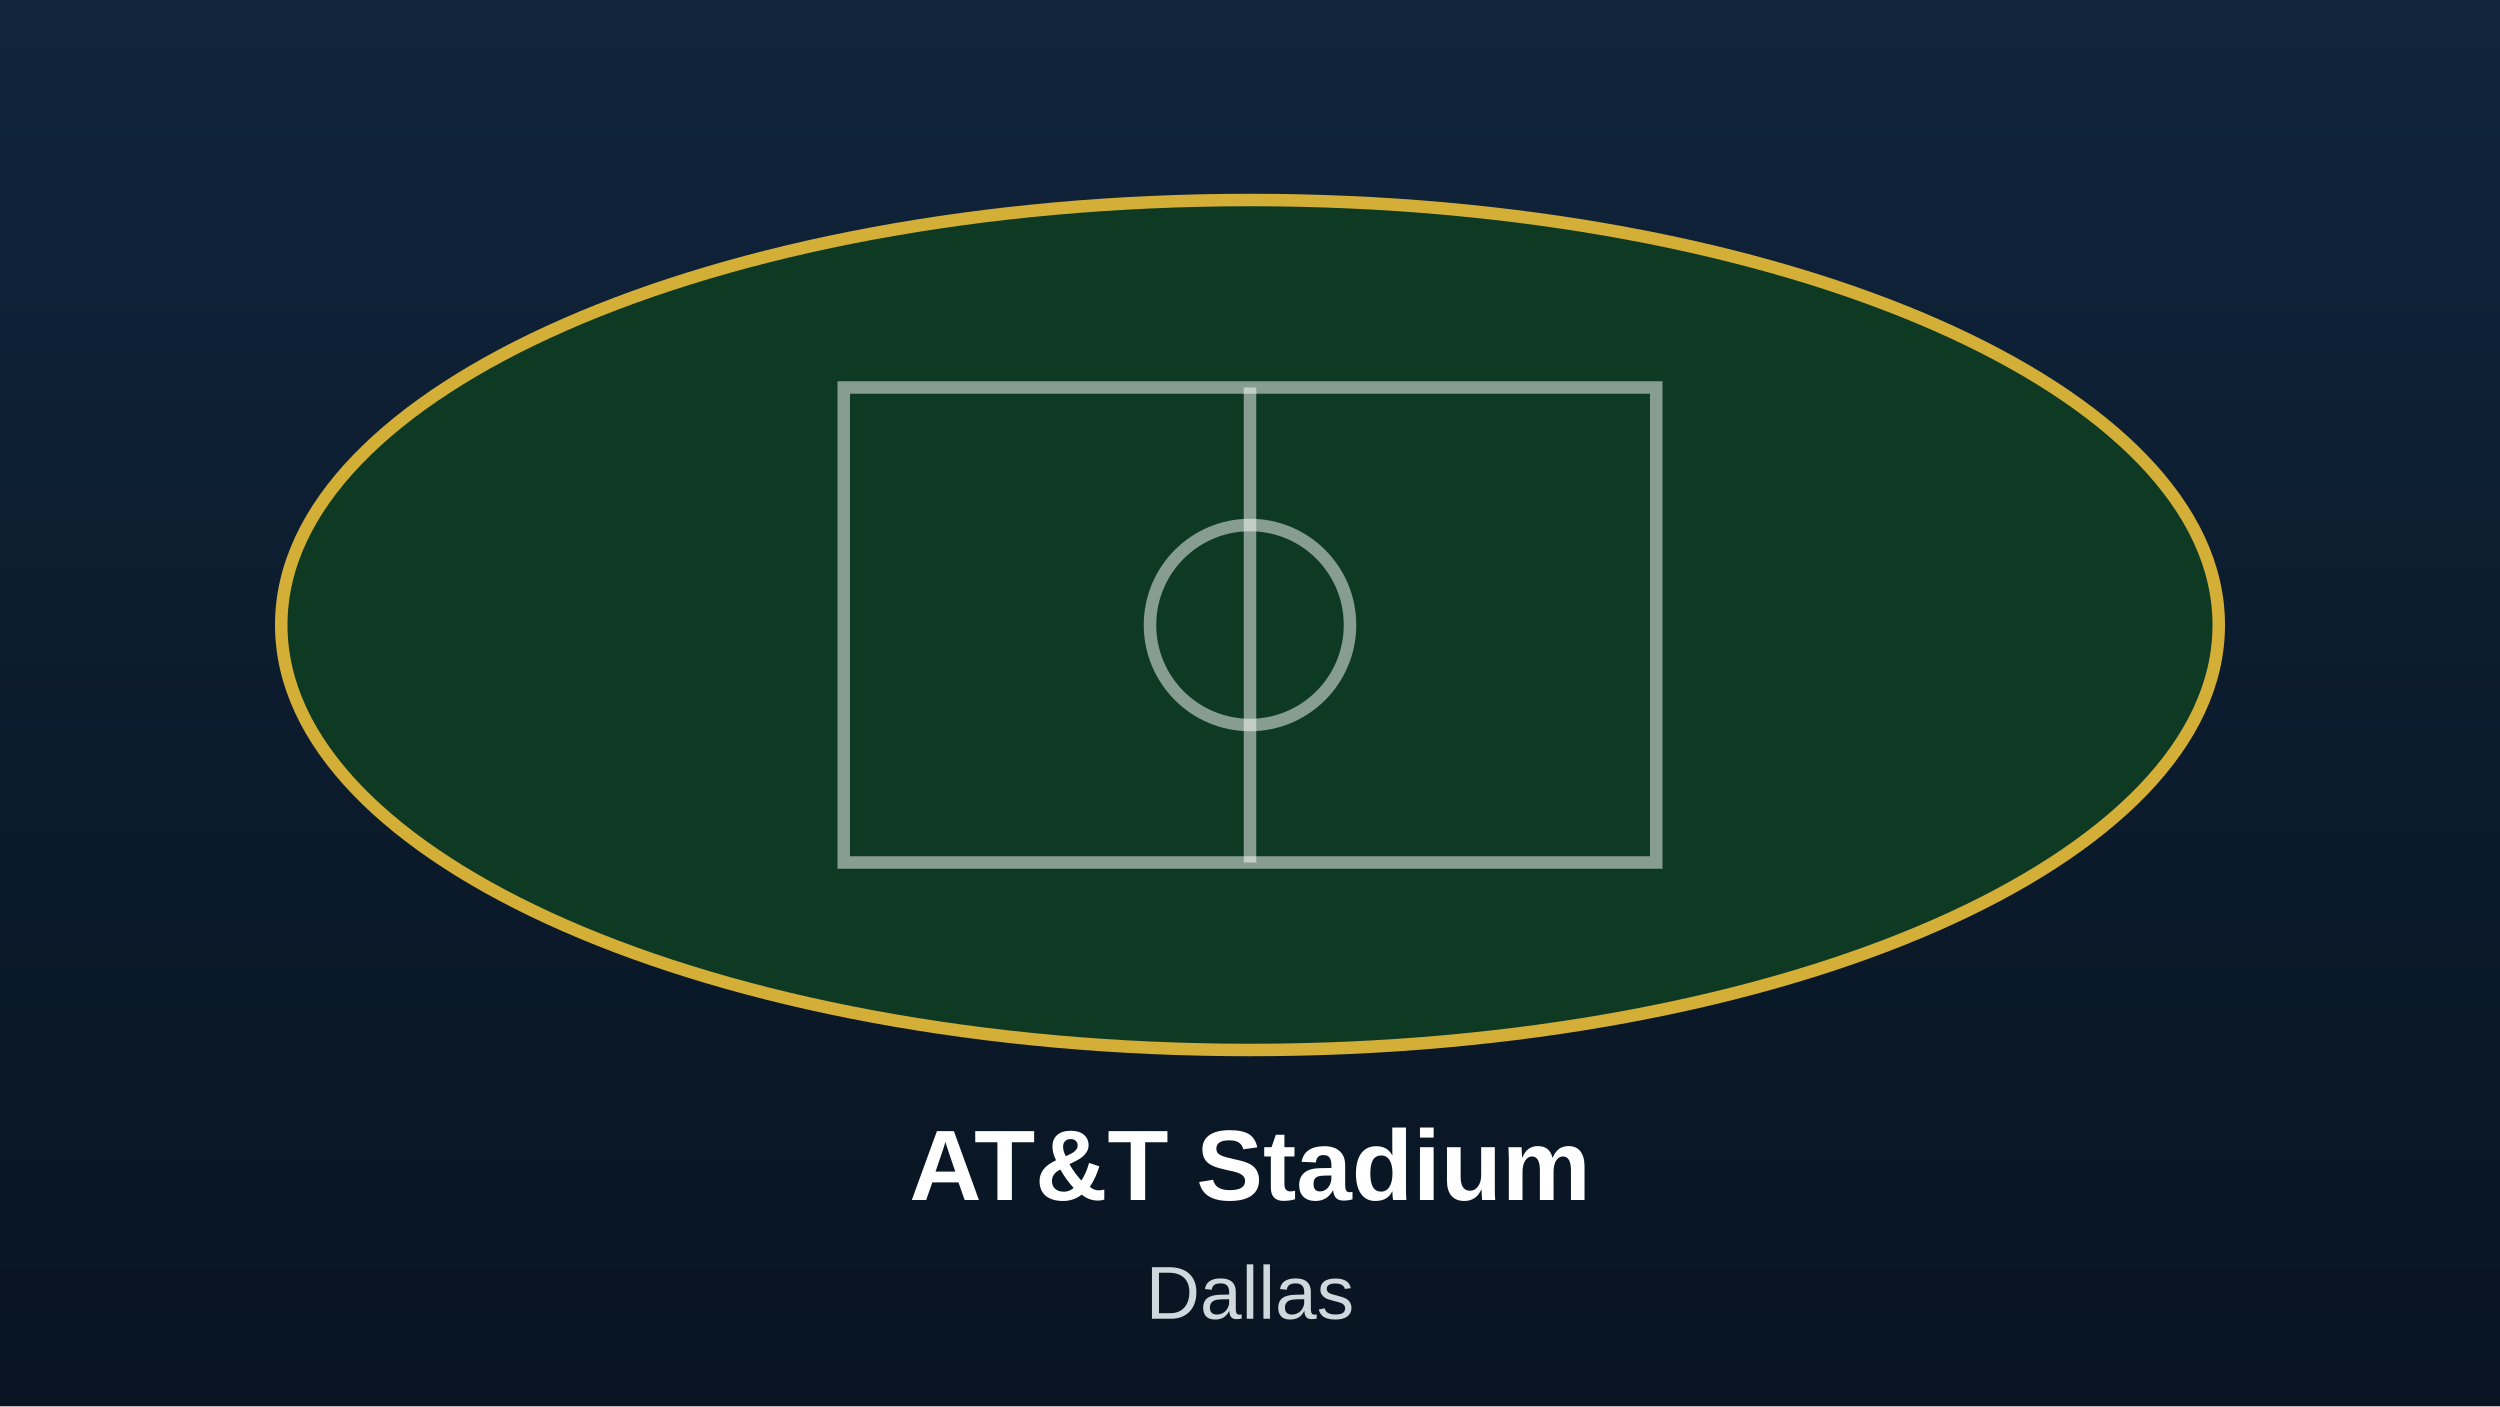
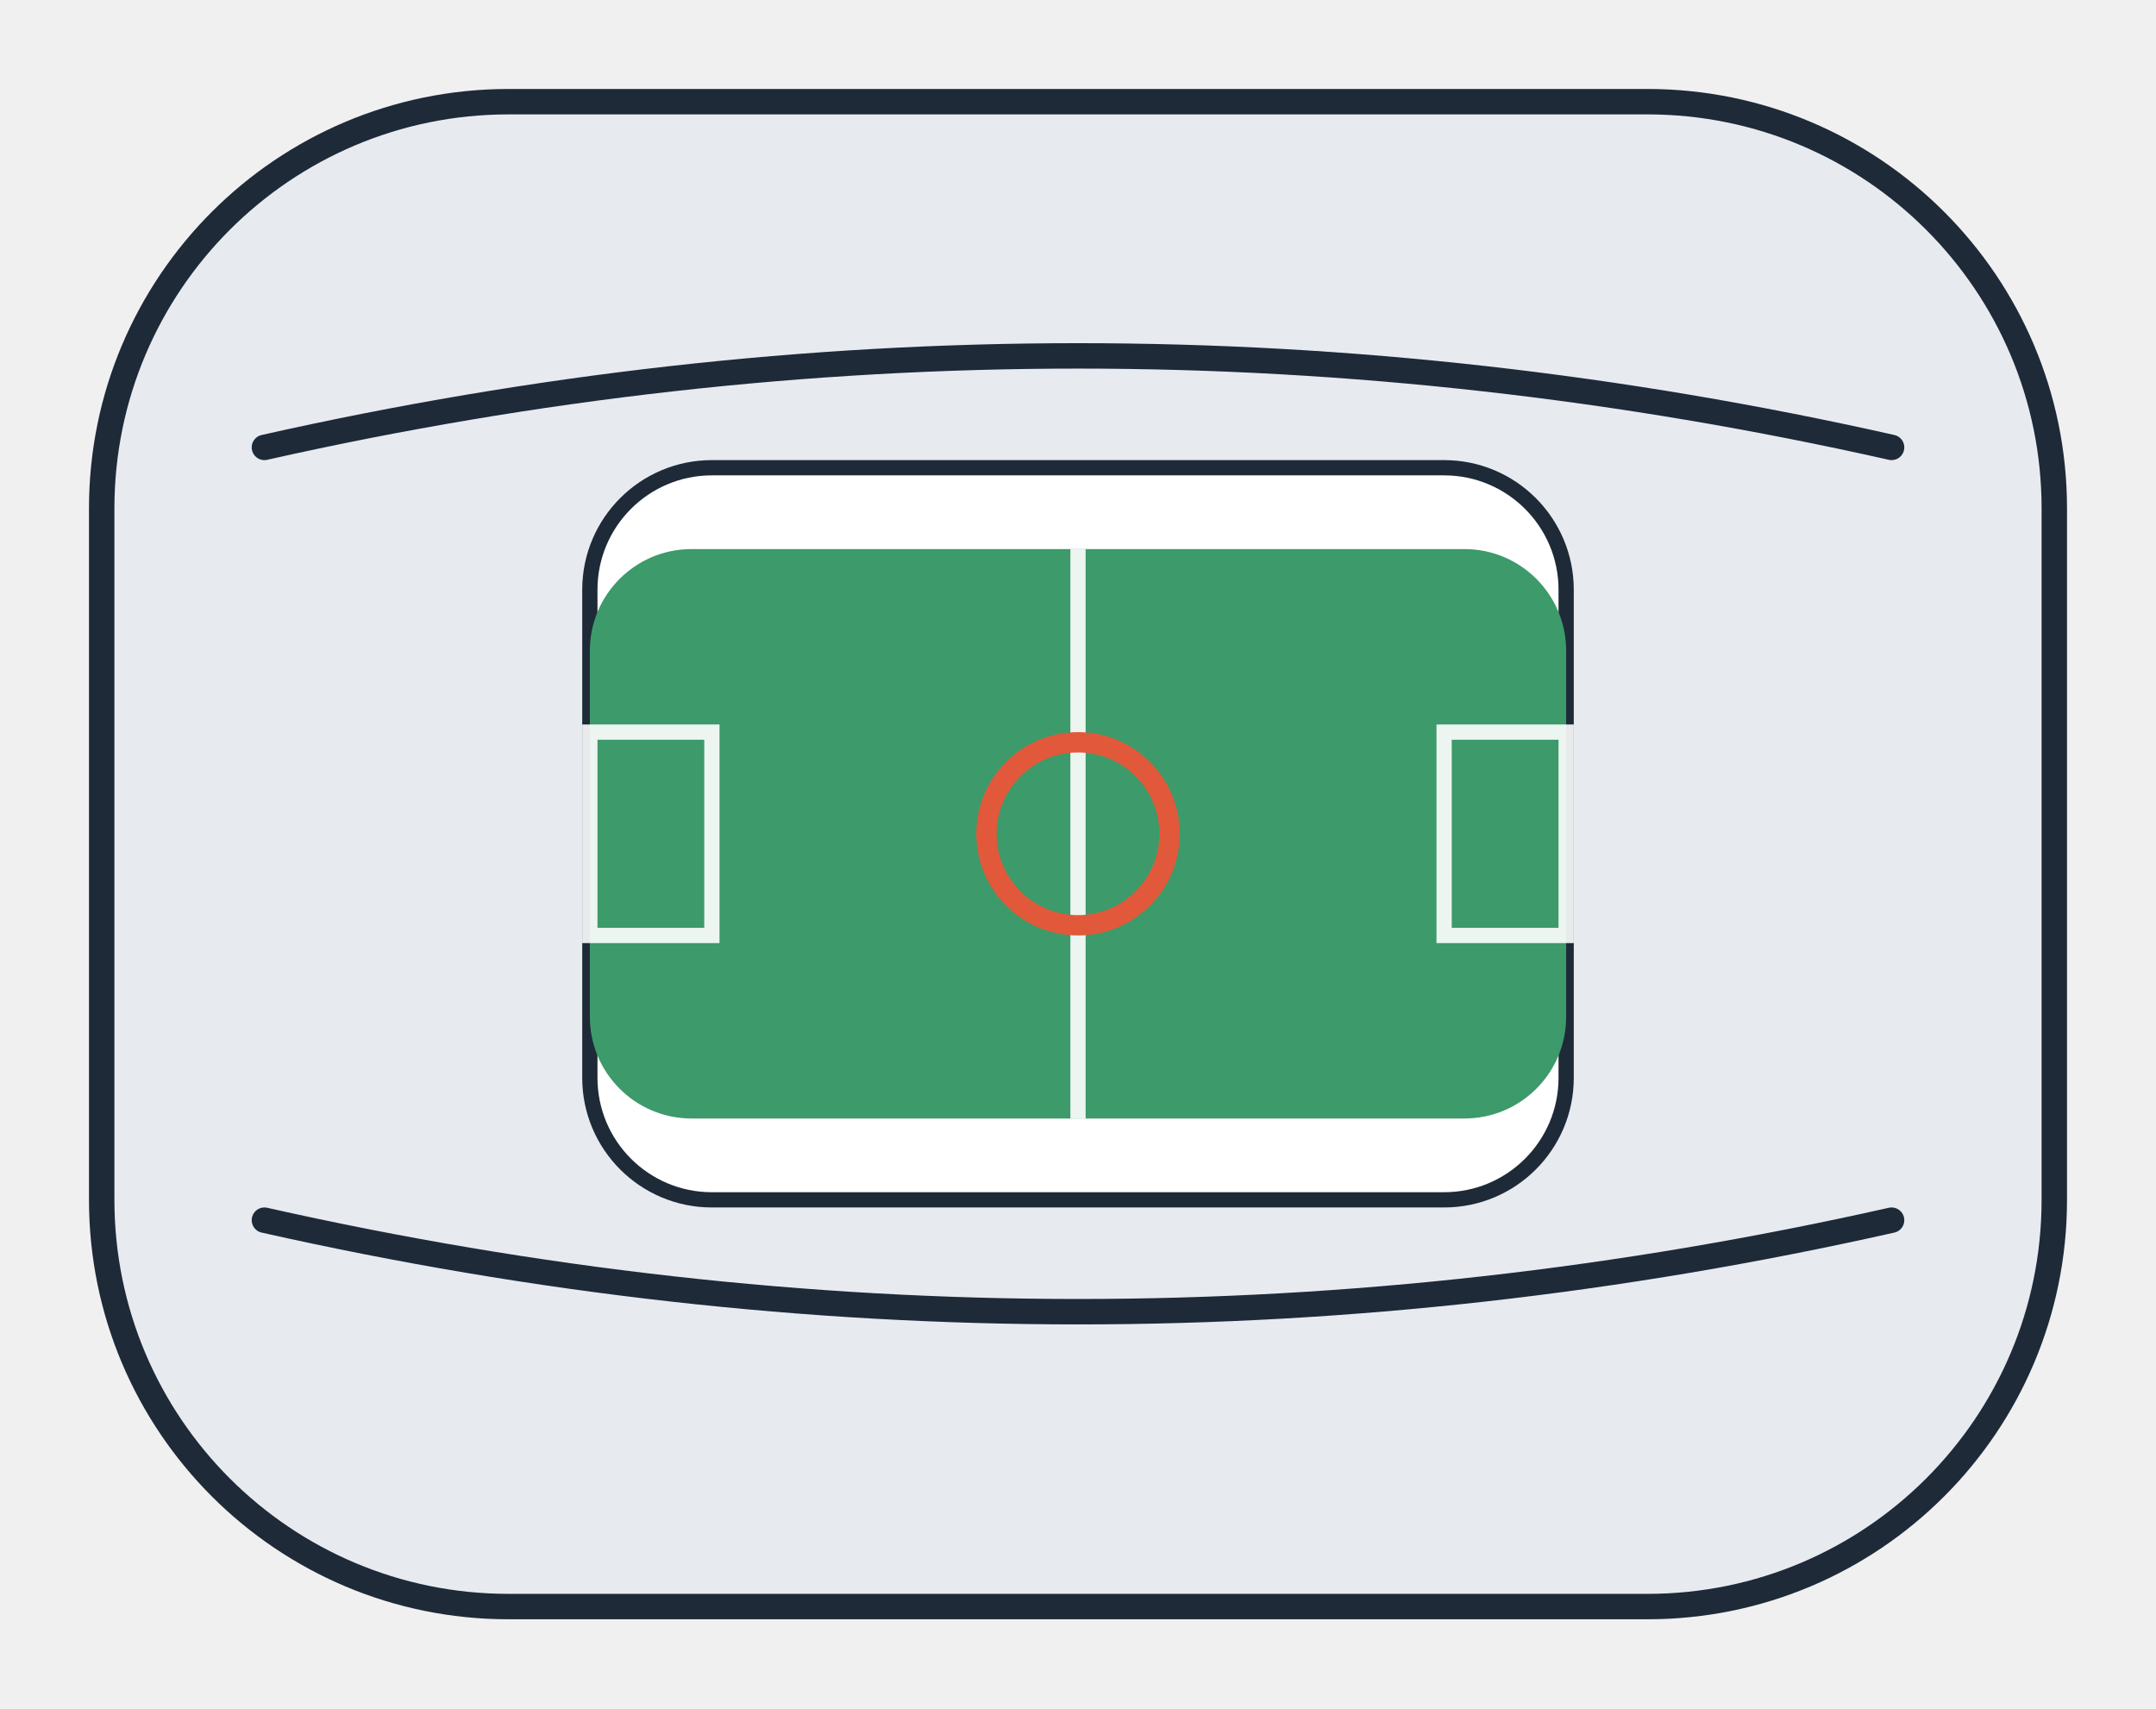
- <svg xmlns="http://www.w3.org/2000/svg" viewBox="0 0 400 225" role="img" aria-label="AT&amp;T Stadium">
+ <svg xmlns="http://www.w3.org/2000/svg" viewBox="44 140 212 168" role="img" aria-label="AT&amp;T Stadium, Dallas, USA">
  <defs>
-     <linearGradient id="bg" x1="0" y1="0" x2="0" y2="1">
-       <stop offset="0" stop-color="#10243b" />
-       <stop offset="1" stop-color="#081421" />
-     </linearGradient>
+     <style>
+     .struct{fill:none;stroke:#1E2A38;stroke-width:2.5;stroke-linejoin:round;stroke-linecap:round}
+     .thin{fill:none;stroke:#1E2A38;stroke-width:1.5;stroke-linejoin:round;stroke-linecap:round}
+     .hair{fill:none;stroke:#1E2A38;stroke-width:1;stroke-linecap:round;opacity:.55}
+     .concrete{fill:#E7EBF0}
+     .stands{fill:#CDD6E0}
+     .canopy{fill:#EDF0F4}
+     .void{fill:#FFFFFF}
+     .pitch{fill:#3D9A6A}
+     .pline{fill:none;stroke:#FFFFFF;stroke-width:1.5;opacity:.9}
+     .acc{fill:#E1593A}
+     .accs{fill:none;stroke:#E1593A;stroke-width:2}
+     .green{fill:#6FB98F}
+     .ribs{fill:none;stroke:#B7C0CC;stroke-width:16;stroke-dasharray:3 9}
+     .louver{fill:none;stroke:#B7C0CC;stroke-width:13;stroke-dasharray:2 5}
+ </style>
+     <pattern id="frit" width="9" height="9" patternUnits="userSpaceOnUse">
+       <circle cx="2" cy="2" r="0.9" fill="#C7D0DA" />
+     </pattern>
  </defs>
-   <rect width="400" height="225" fill="url(#bg)" />
-   <ellipse cx="200" cy="100" rx="155" ry="68" fill="#0e3a24" stroke="#d4af37" stroke-width="2" />
-   <rect x="135" y="62" width="130" height="76" fill="none" stroke="#ffffff" stroke-opacity="0.5" stroke-width="2" />
-   <line x1="200" y1="62" x2="200" y2="138" stroke="#ffffff" stroke-opacity="0.5" stroke-width="2" />
-   <circle cx="200" cy="100" r="16" fill="none" stroke="#ffffff" stroke-opacity="0.5" stroke-width="2" />
-   <text x="200" y="192" font-family="Arial, sans-serif" font-size="16" font-weight="700" fill="#ffffff" text-anchor="middle">AT&amp;T Stadium</text>
-   <text x="200" y="211" font-family="Arial, sans-serif" font-size="12" fill="#cfd8dc" text-anchor="middle">Dallas</text>
+   <g>
+     <rect x="54" y="150" width="192" height="148" rx="40" class="concrete" />
+     <rect x="54" y="150" width="192" height="148" rx="40" class="struct" />
+     <rect x="102" y="186" width="96" height="72" rx="12" class="void" />
+     <rect x="102" y="186" width="96" height="72" rx="12" class="thin" />
+     <rect x="102" y="194" width="96" height="56" rx="10" class="pitch" />
+     <line x1="150" y1="194" x2="150" y2="250" class="pline" />
+     <rect x="102" y="212" width="12" height="20" class="pline" />
+     <rect x="186" y="212" width="12" height="20" class="pline" />
+     <circle cx="150" cy="222" r="9" class="accs" />
+     <path d="M70,184 Q150,166 230,184" class="struct" />
+     <path d="M70,260 Q150,278 230,260" class="struct" />
+   </g>
</svg>
